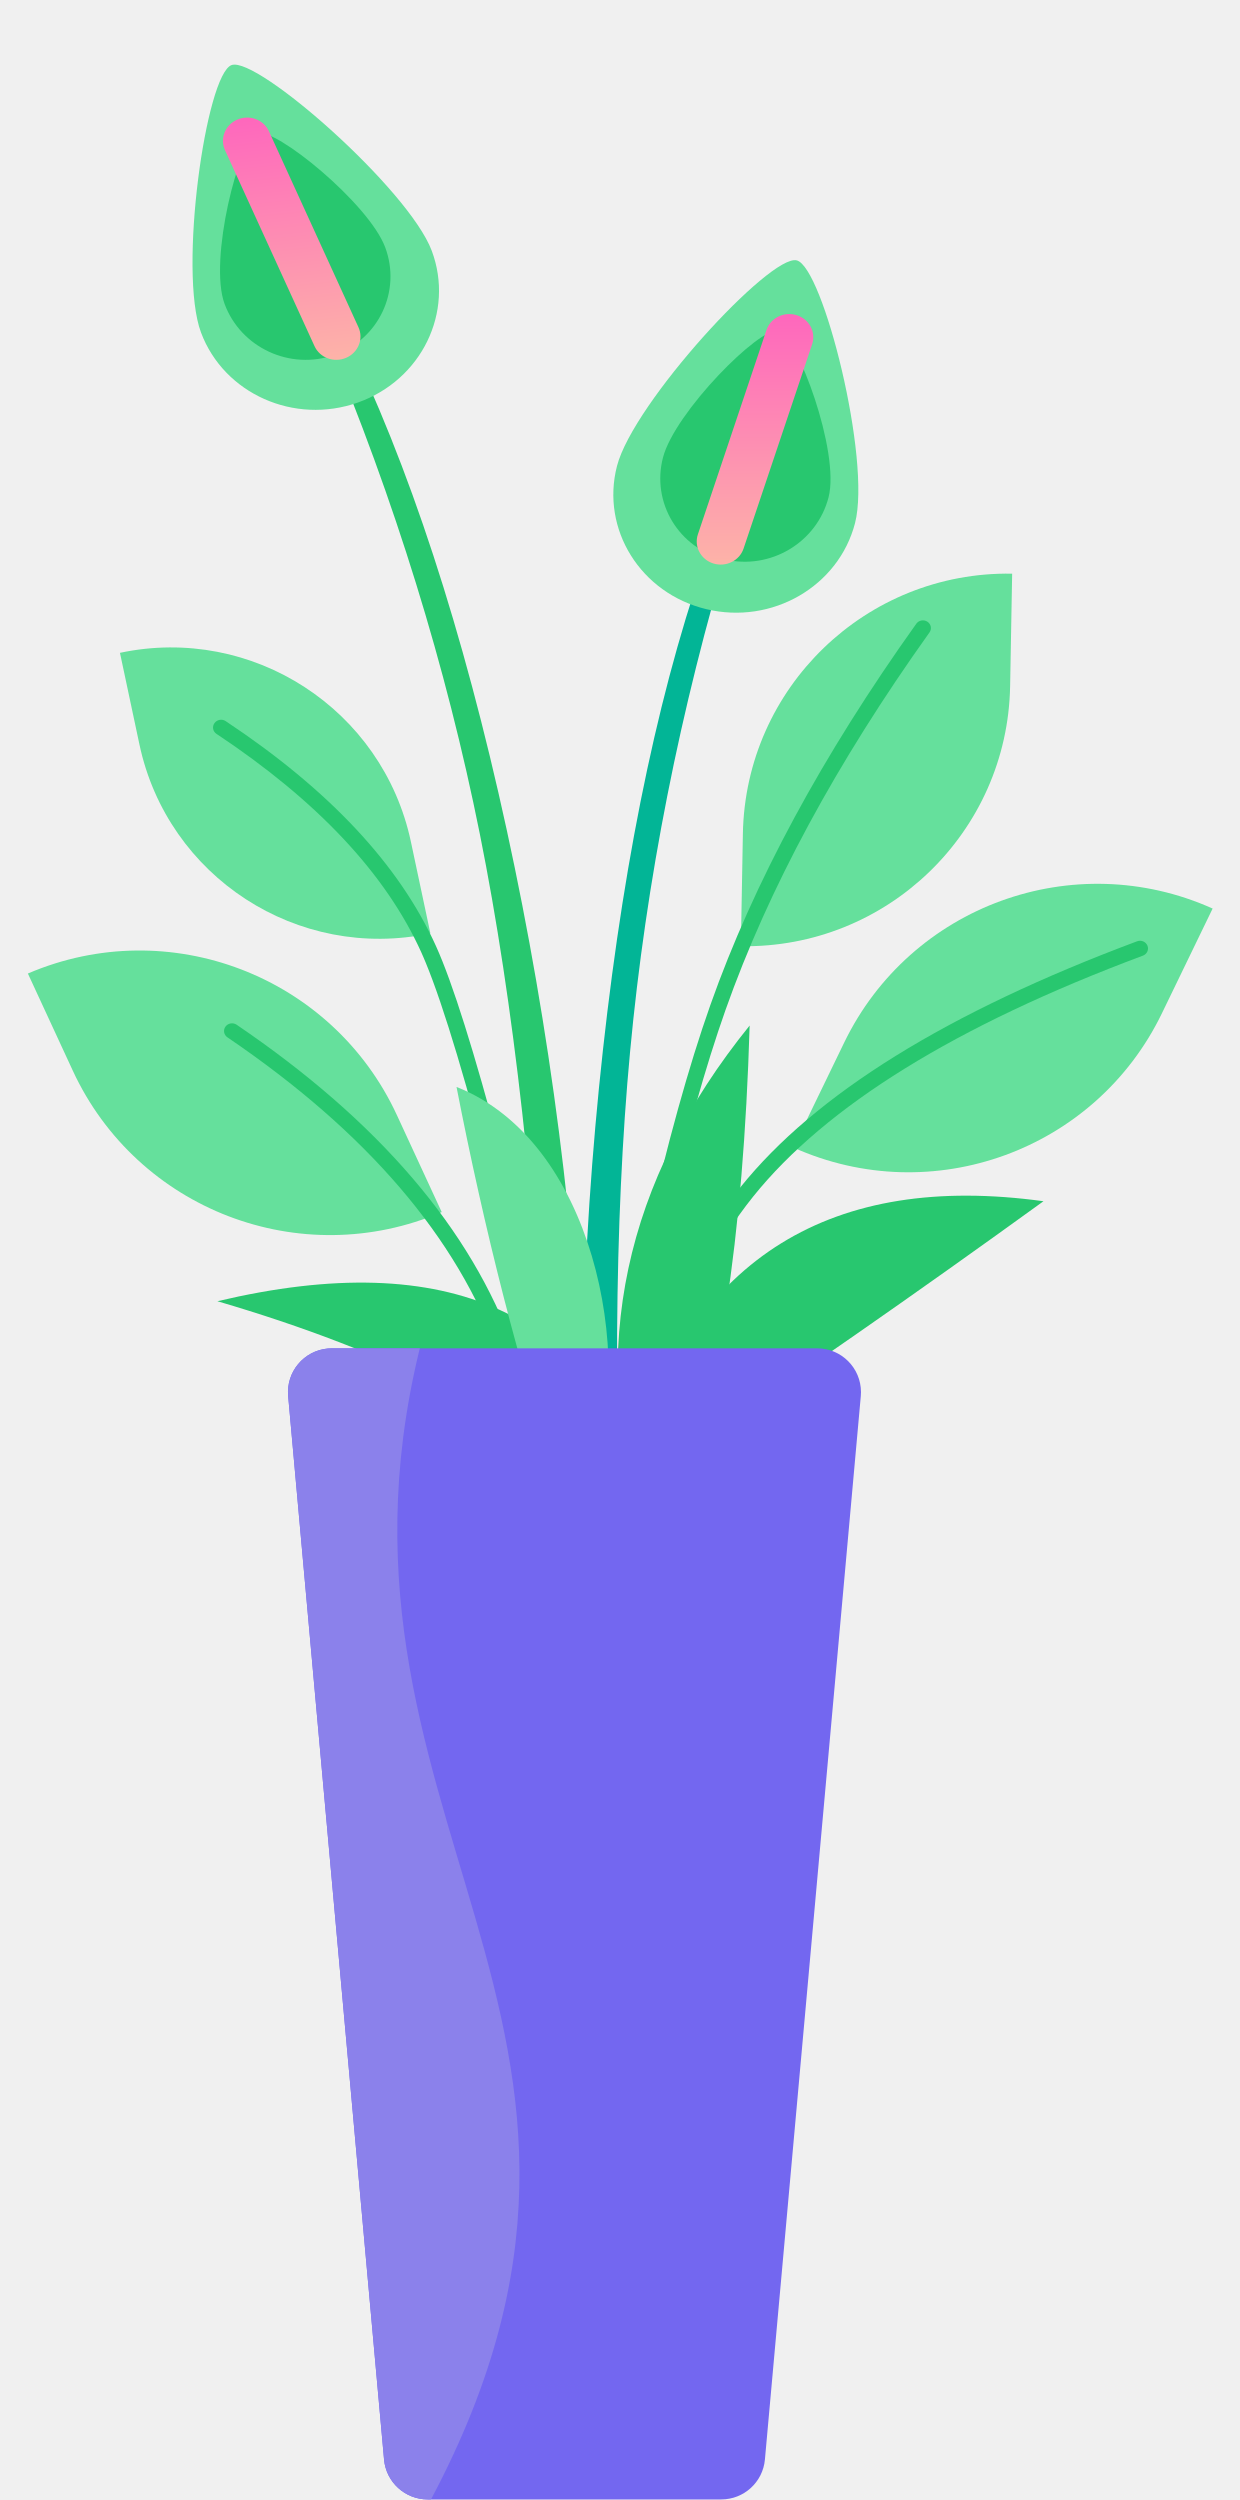
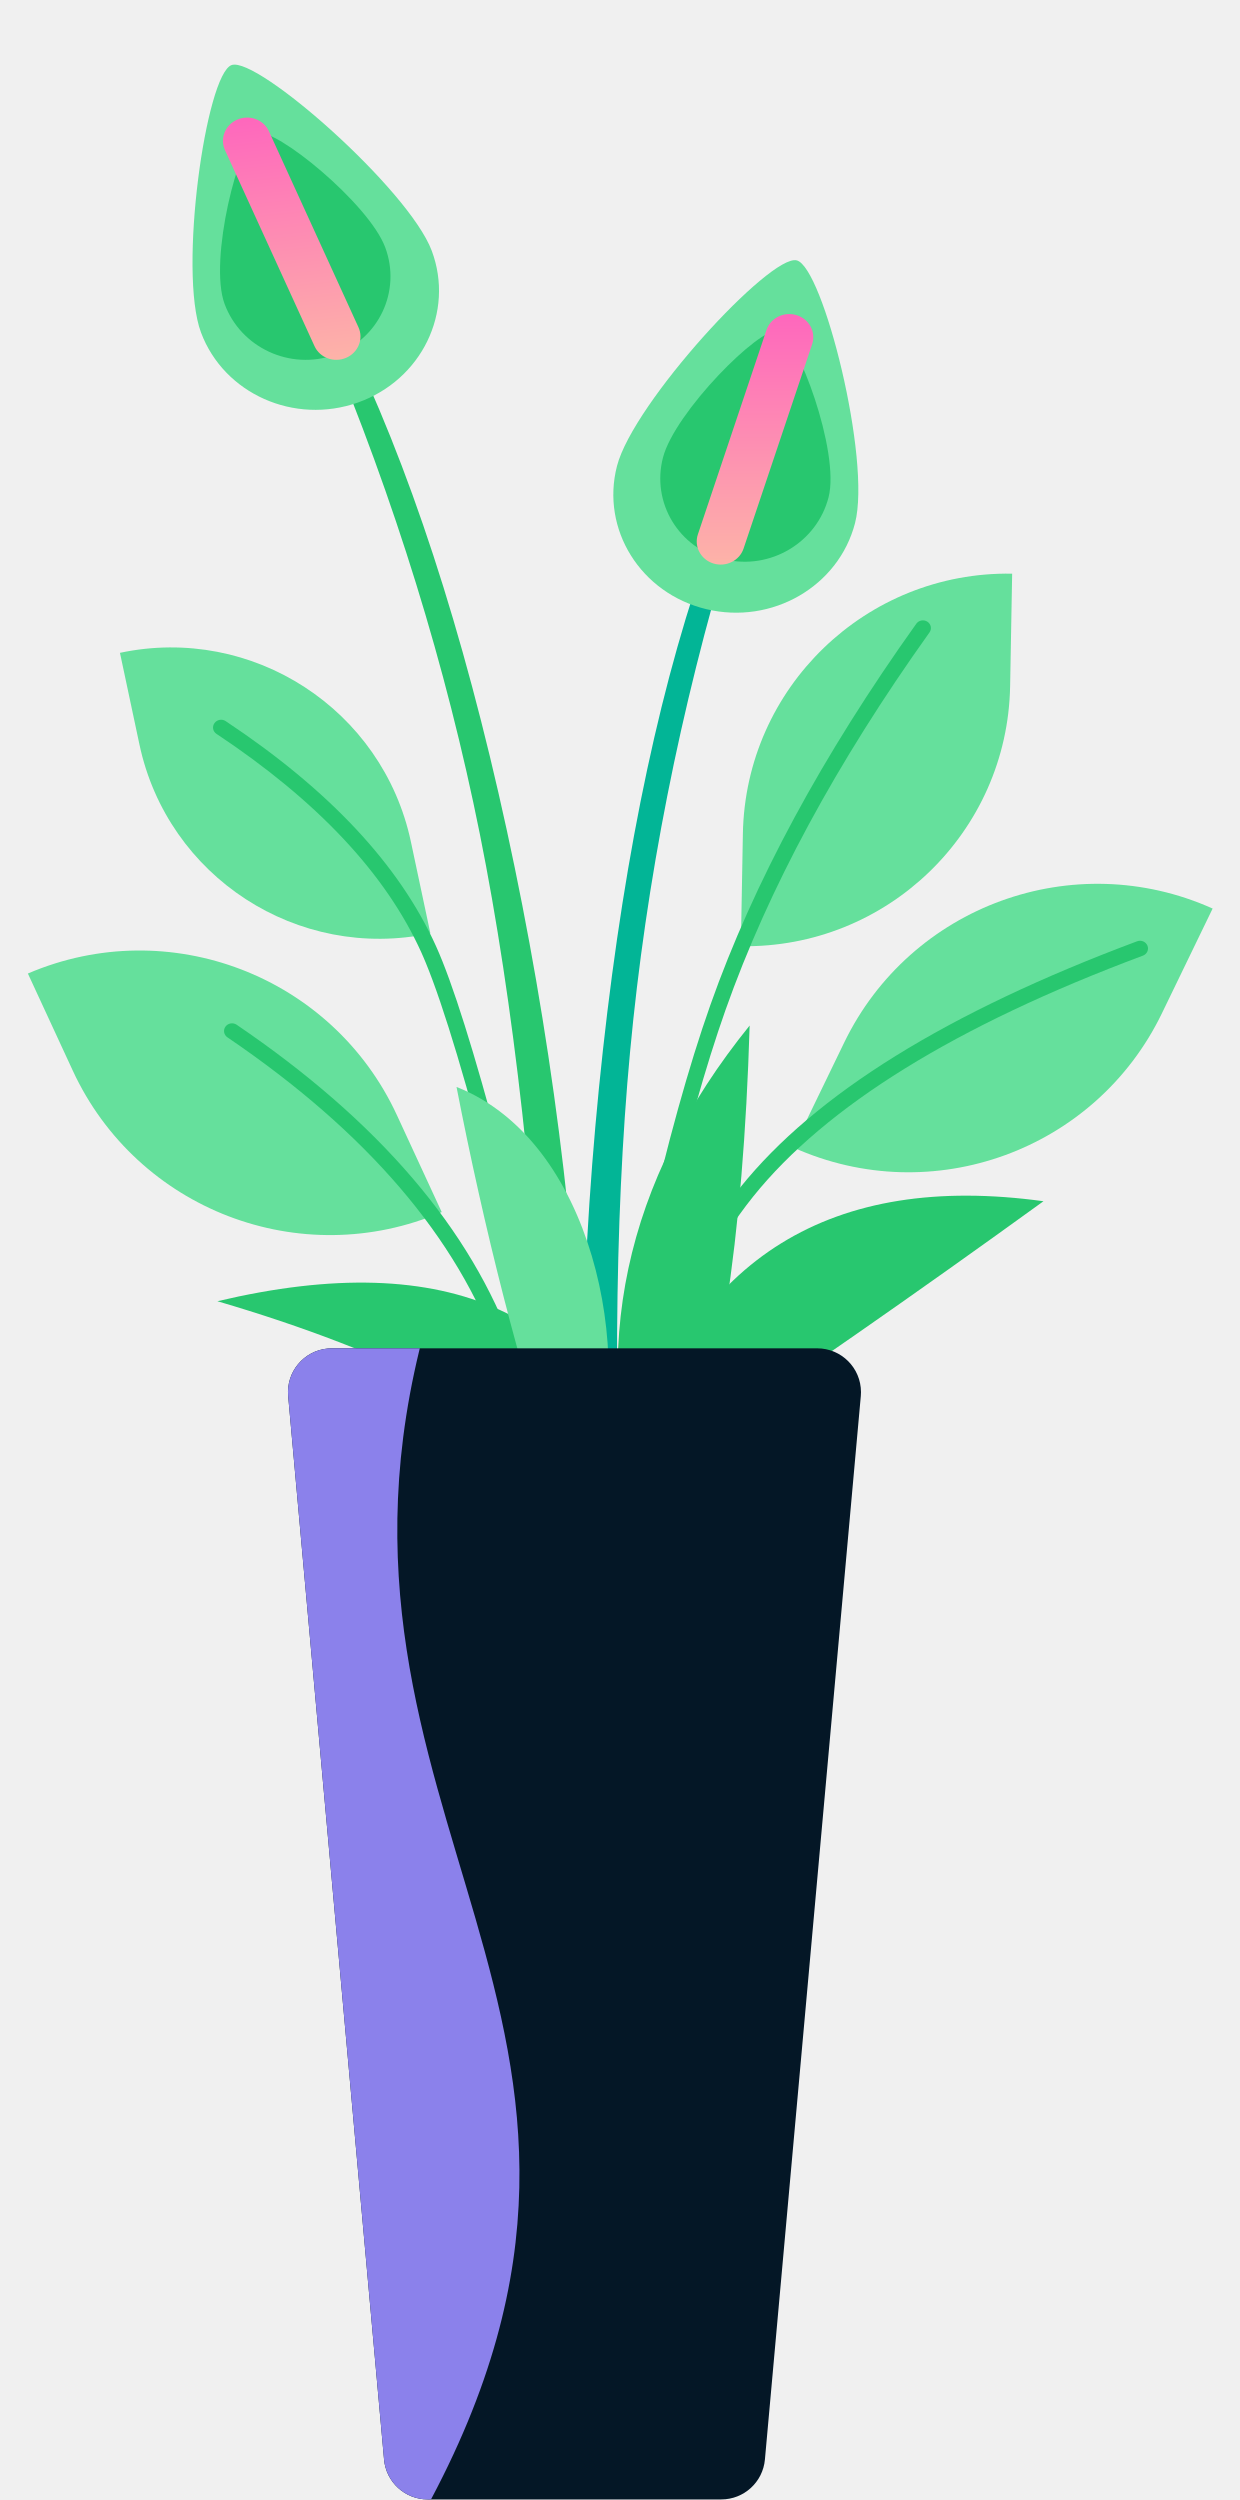
<svg xmlns="http://www.w3.org/2000/svg" xmlns:xlink="http://www.w3.org/1999/xlink" width="57px" height="115px" viewBox="0 0 57 115" version="1.1">
  <defs>
    <linearGradient x1="68.669%" y1="-6.664%" x2="68.669%" y2="100%" id="linearGradient-1">
      <stop stop-color="#FE62BE" offset="0%" />
      <stop stop-color="#FDB3A8" offset="100%" />
    </linearGradient>
    <path d="M2.263,0.023 L24.589,0.023 C25.703,0.023 26.605,0.925 26.605,2.039 C26.605,2.099 26.603,2.159 26.597,2.22 L22.186,51.139 C22.092,52.178 21.221,52.974 20.178,52.974 L6.674,52.974 C5.631,52.974 4.76,52.178 4.666,51.139 L0.255,2.22 C0.155,1.111 0.973,0.131 2.082,0.031 C2.142,0.025 2.202,0.023 2.263,0.023 Z" id="path-2" />
  </defs>
  <g id="📝-Pages-New" stroke="none" stroke-width="1" fill="none" fill-rule="evenodd">
    <g id="Pricing" transform="translate(-1146, -398)">
      <g id="Pricing-Card" transform="translate(383, 375)">
        <g id="Enterprise" transform="translate(640, 0)">
          <g id="Pot5" transform="translate(123.5, 23)">
            <g id="Group-39" transform="translate(0.5, 0)">
              <path d="M3.337,41.385 C10.396,41.482 16.095,47.179 16.195,54.238 L16.264,59.153 L16.264,59.153 C9.206,59.056 3.507,53.358 3.407,46.3 L3.337,41.385 L3.337,41.385 Z" id="Rectangle" fill="#65E09C" transform="translate(9.800708, 50.26875) rotate(-24) translate(-9.800708, -50.26875) " />
              <path d="M9.461,47.717 C15.872,52.073 20.03,56.928 21.945,62.279 C23.87,67.657 24.659,76.672 24.301,89.307 C24.295,89.502 24.456,89.665 24.659,89.671 C24.862,89.676 25.031,89.522 25.037,89.326 C25.397,76.613 24.602,67.526 22.641,62.048 C20.671,56.544 16.415,51.574 9.886,47.138 C9.719,47.025 9.49,47.063 9.373,47.223 C9.256,47.383 9.295,47.604 9.461,47.717 Z" id="Path" fill="#28C76F" />
              <path d="M38.721,38.233 C45.722,38.333 51.374,43.983 51.476,50.984 L51.554,56.347 L51.554,56.347 C44.553,56.247 38.902,50.597 38.799,43.596 L38.721,38.233 L38.721,38.233 Z" id="Rectangle" fill="#65E09C" transform="translate(45.13775, 47.29002) scale(-1, 1) rotate(-25) translate(-45.13775, -47.29002) " />
              <g id="Group-88" transform="translate(16.19385, 53.14905) rotate(-12) translate(-16.19385, -53.14905) translate(9.193848, 27.64905)">
                <path d="M0.386,0.459 C6.618,0.459 11.67,5.511 11.67,11.743 L11.67,16.051 L11.67,16.051 C5.438,16.051 0.386,10.999 0.386,4.767 L0.386,0.459 L0.386,0.459 Z" id="Rectangle" fill="#65E09C" />
                <path d="M3.952,5.026 C7.865,9.022 10.239,12.957 11.082,16.827 L11.132,17.07 L11.181,17.325 C11.97,21.624 12.427,32.558 12.546,50.084 C12.547,50.28 12.713,50.438 12.916,50.436 C13.119,50.435 13.283,50.275 13.282,50.08 L13.265,47.917 L13.24,45.414 C13.069,29.871 12.591,20.306 11.802,16.681 C10.929,12.671 8.488,8.624 4.487,4.54 C4.348,4.397 4.115,4.391 3.967,4.525 C3.819,4.659 3.813,4.884 3.952,5.026 Z" id="Path" fill="#28C76F" />
              </g>
              <path d="M33.23,26.281 C39.952,26.285 45.401,31.734 45.406,38.457 L45.409,43.633 L45.409,43.633 C38.686,43.628 33.237,38.18 33.233,31.457 L33.23,26.281 L33.23,26.281 Z" id="Rectangle" fill="#65E09C" transform="translate(39.31934, 34.9567) scale(-1, 1) rotate(-1) translate(-39.31934, -34.9567) " />
              <path d="M41.151,28.69 C36.829,34.746 33.671,40.591 31.678,46.227 C29.689,51.852 27.706,60.54 25.723,72.296 C25.691,72.489 25.827,72.671 26.028,72.703 C26.228,72.734 26.417,72.603 26.45,72.41 L26.694,70.98 L26.861,70.017 C28.7,59.504 30.539,51.649 32.375,46.455 C34.345,40.885 37.472,35.096 41.757,29.091 C41.872,28.93 41.83,28.71 41.662,28.599 C41.495,28.488 41.266,28.529 41.151,28.69 Z" id="Path" fill="#28C76F" />
              <g id="Group-87" transform="translate(25.75695, 10.32375)">
                <path d="M6.032,14.4 C3.696,20.755 2.011,28.615 0.978,37.977 C-0.054,47.34 -0.27,56.702 0.333,66.064 L2.043,66.213 C1.431,55.286 1.493,45.894 2.228,38.039 C2.963,30.184 4.517,22.329 6.887,14.474 L6.032,14.4 Z" id="Path" fill="#02B596" />
                <path d="M7.738,17.956 C10.847,17.929 13.39,15.469 13.417,12.461 C13.444,9.454 9.135,1.371 7.887,1.382 C6.638,1.392 2.184,9.551 2.157,12.559 C2.13,15.567 4.629,17.983 7.738,17.956 Z" id="Oval" fill="#65E09C" transform="translate(7.786691, 9.66887) rotate(14) translate(-7.786691, -9.66887) " />
                <path d="M7.879,15.575 C10.042,15.556 11.811,13.799 11.83,11.651 C11.85,9.502 8.606,4.764 7.738,4.771 C6.869,4.779 4.017,9.57 3.997,11.719 C3.978,13.867 5.716,15.593 7.879,15.575 Z" id="Oval" fill="#28C76F" transform="translate(7.913833, 10.17305) rotate(14) translate(-7.913833, -10.17305) " />
                <path d="M7.447,14.911 L10.601,5.513 C10.788,4.954 10.47,4.355 9.89,4.175 C9.31,3.994 8.687,4.301 8.5,4.859 L5.346,14.257 C5.159,14.816 5.477,15.415 6.057,15.596 C6.637,15.776 7.26,15.47 7.447,14.911 Z" id="Path" fill="url(#linearGradient-1)" />
              </g>
              <g id="Group-87" transform="translate(14.86104, 34.46887) scale(-1, 1) rotate(6) translate(-14.86104, -34.46887) translate(6.861037, 0.968868)">
                <path d="M6.032,14.4 C3.696,20.755 2.011,28.615 0.978,37.977 C-0.054,47.34 -0.27,56.702 0.333,66.064 L2.043,66.213 C1.431,55.286 1.493,45.894 2.228,38.039 C2.963,30.184 4.517,22.329 6.887,14.474 L6.032,14.4 Z" id="Path" fill="#28C76F" />
                <path d="M7.738,17.956 C10.847,17.929 13.39,15.469 13.417,12.461 C13.444,9.454 9.135,1.371 7.887,1.382 C6.638,1.392 2.184,9.551 2.157,12.559 C2.13,15.567 4.629,17.983 7.738,17.956 Z" id="Oval" fill="#65E09C" transform="translate(7.786691, 9.66887) rotate(14) translate(-7.786691, -9.66887) " />
                <path d="M7.879,15.575 C10.042,15.556 11.811,13.799 11.83,11.651 C11.85,9.502 8.606,4.764 7.738,4.771 C6.869,4.779 4.017,9.57 3.997,11.719 C3.978,13.867 5.716,15.593 7.879,15.575 Z" id="Oval" fill="#28C76F" transform="translate(7.913833, 10.17305) rotate(14) translate(-7.913833, -10.17305) " />
                <path d="M7.447,14.911 L10.601,5.513 C10.788,4.954 10.47,4.355 9.89,4.175 C9.31,3.994 8.687,4.301 8.5,4.859 L5.346,14.257 C5.159,14.816 5.477,15.415 6.057,15.596 C6.637,15.776 7.26,15.47 7.447,14.911 Z" id="Path" fill="url(#linearGradient-1)" />
              </g>
              <path d="M51.307,43.299 C42.582,46.559 36.498,50.327 33.057,54.616 C29.618,58.905 27.345,65.556 26.224,74.572 C26.199,74.766 26.343,74.942 26.545,74.966 C26.747,74.989 26.93,74.85 26.954,74.656 C28.061,65.756 30.295,59.22 33.64,55.049 C36.985,50.879 42.962,47.177 51.573,43.96 C51.763,43.889 51.857,43.684 51.783,43.501 C51.71,43.319 51.497,43.228 51.307,43.299 Z" id="Path" fill="#28C76F" />
            </g>
            <path d="M29.5,69 C26.806,60.383 20.139,57.335 9.5,59.856 C17.466,62.193 23.479,65.241 27.542,69 L29.5,69 Z" id="Path-151" fill="#28C76F" />
            <path d="M47.5,67 C44.577,57.83 38.243,53.916 28.5,55.257 C34.418,59.539 40.043,63.453 45.375,67 L47.5,67 Z" id="Path-151" fill="#28C76F" transform="translate(38, 61) scale(-1, 1) translate(-38, -61) " />
            <path d="M24.862,68.608 C25.677,59.971 30.107,53.417 38.15,48.948 C34.189,57.968 30.338,64.427 26.595,68.326 L24.862,68.608 Z" id="Path-151" fill="#28C76F" transform="translate(31.50572, 58.77819) rotate(-22) translate(-31.50572, -58.77819) " />
            <path d="M25.149,68 C23.452,63.201 21.764,56.498 20.5,50 C26.751,52.46 28.758,62.263 26.751,68 L25.149,68 Z" id="Path-114" fill="#65E09C" />
            <g id="Group" transform="translate(12.5, 62)">
              <mask id="mask-3" fill="white">
                <use xlink:href="#path-2" />
              </mask>
-               <use id="Rectangle" fill="#7367F0" xlink:href="#path-2" />
+               <use id="Rectangle" fill="#041726" xlink:href="#path-2" />
              <path d="M-3.316,-0.938 L6.559,-0.938 C0.44,21.575 18.86,30.956 6.559,53.469 L-3.316,53.469 L-3.316,-0.938 Z" id="Rectangle" fill="#8B81EB" mask="url(#mask-3)" />
            </g>
          </g>
        </g>
      </g>
    </g>
  </g>
</svg>
